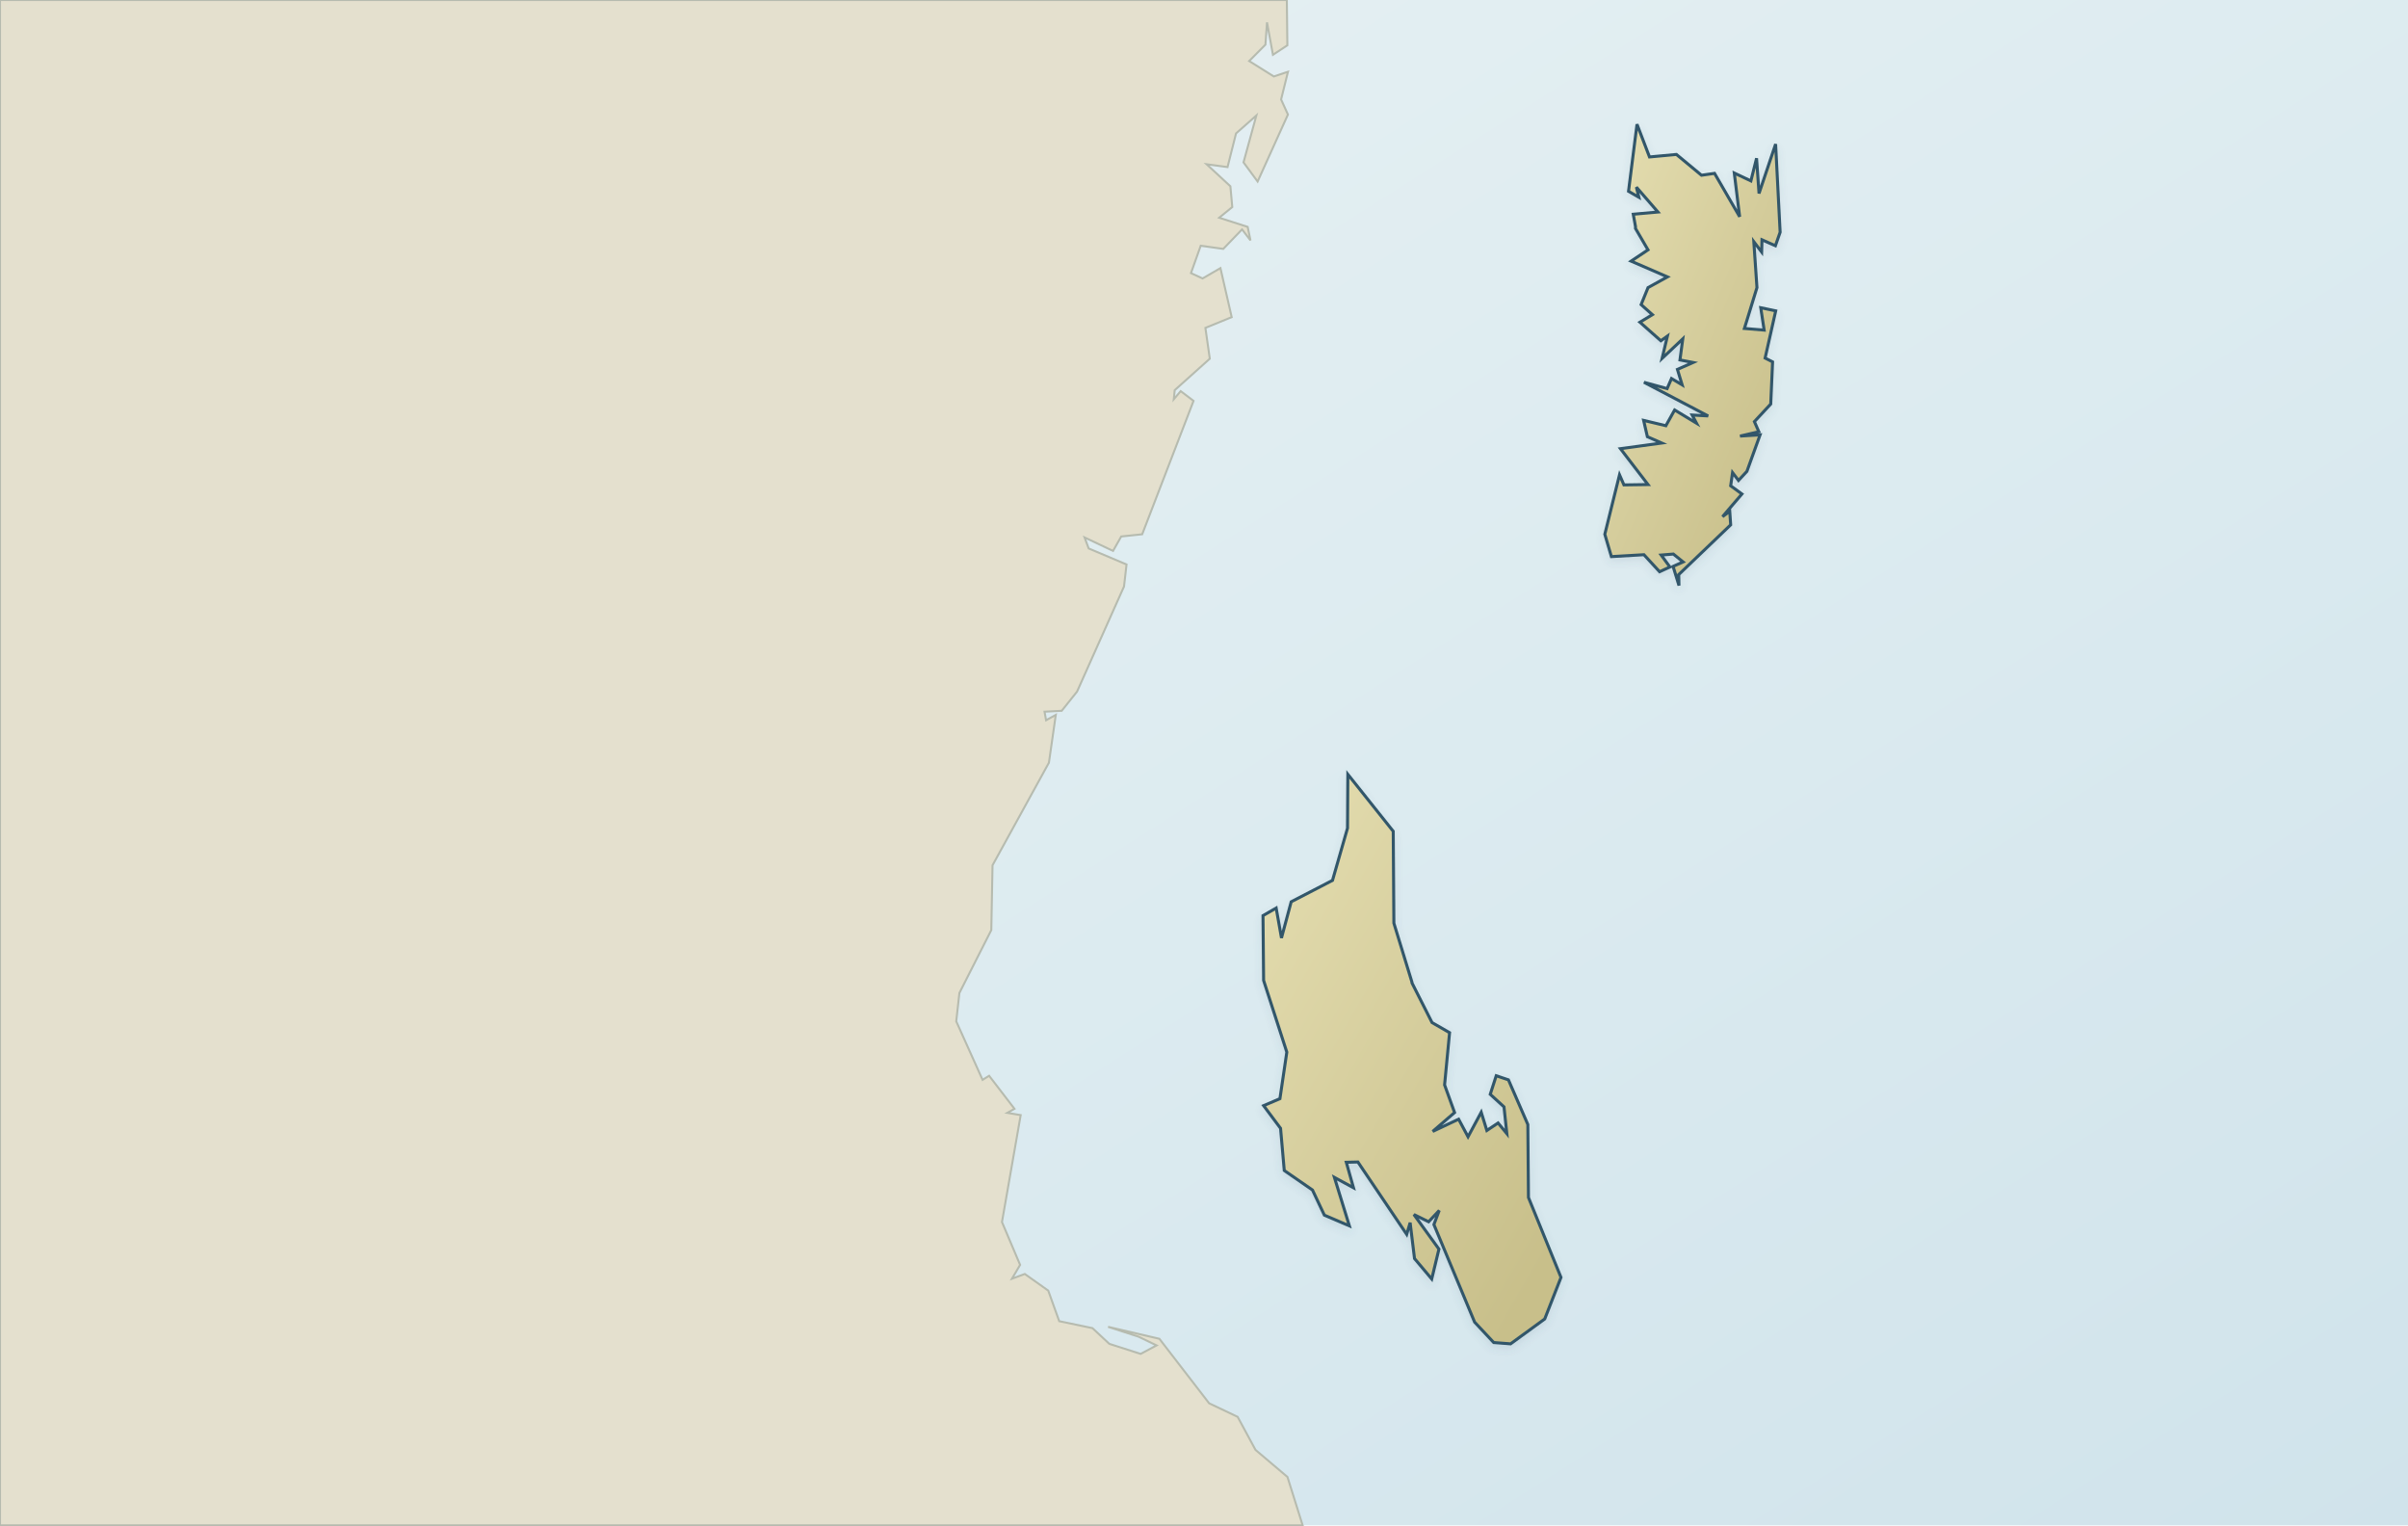
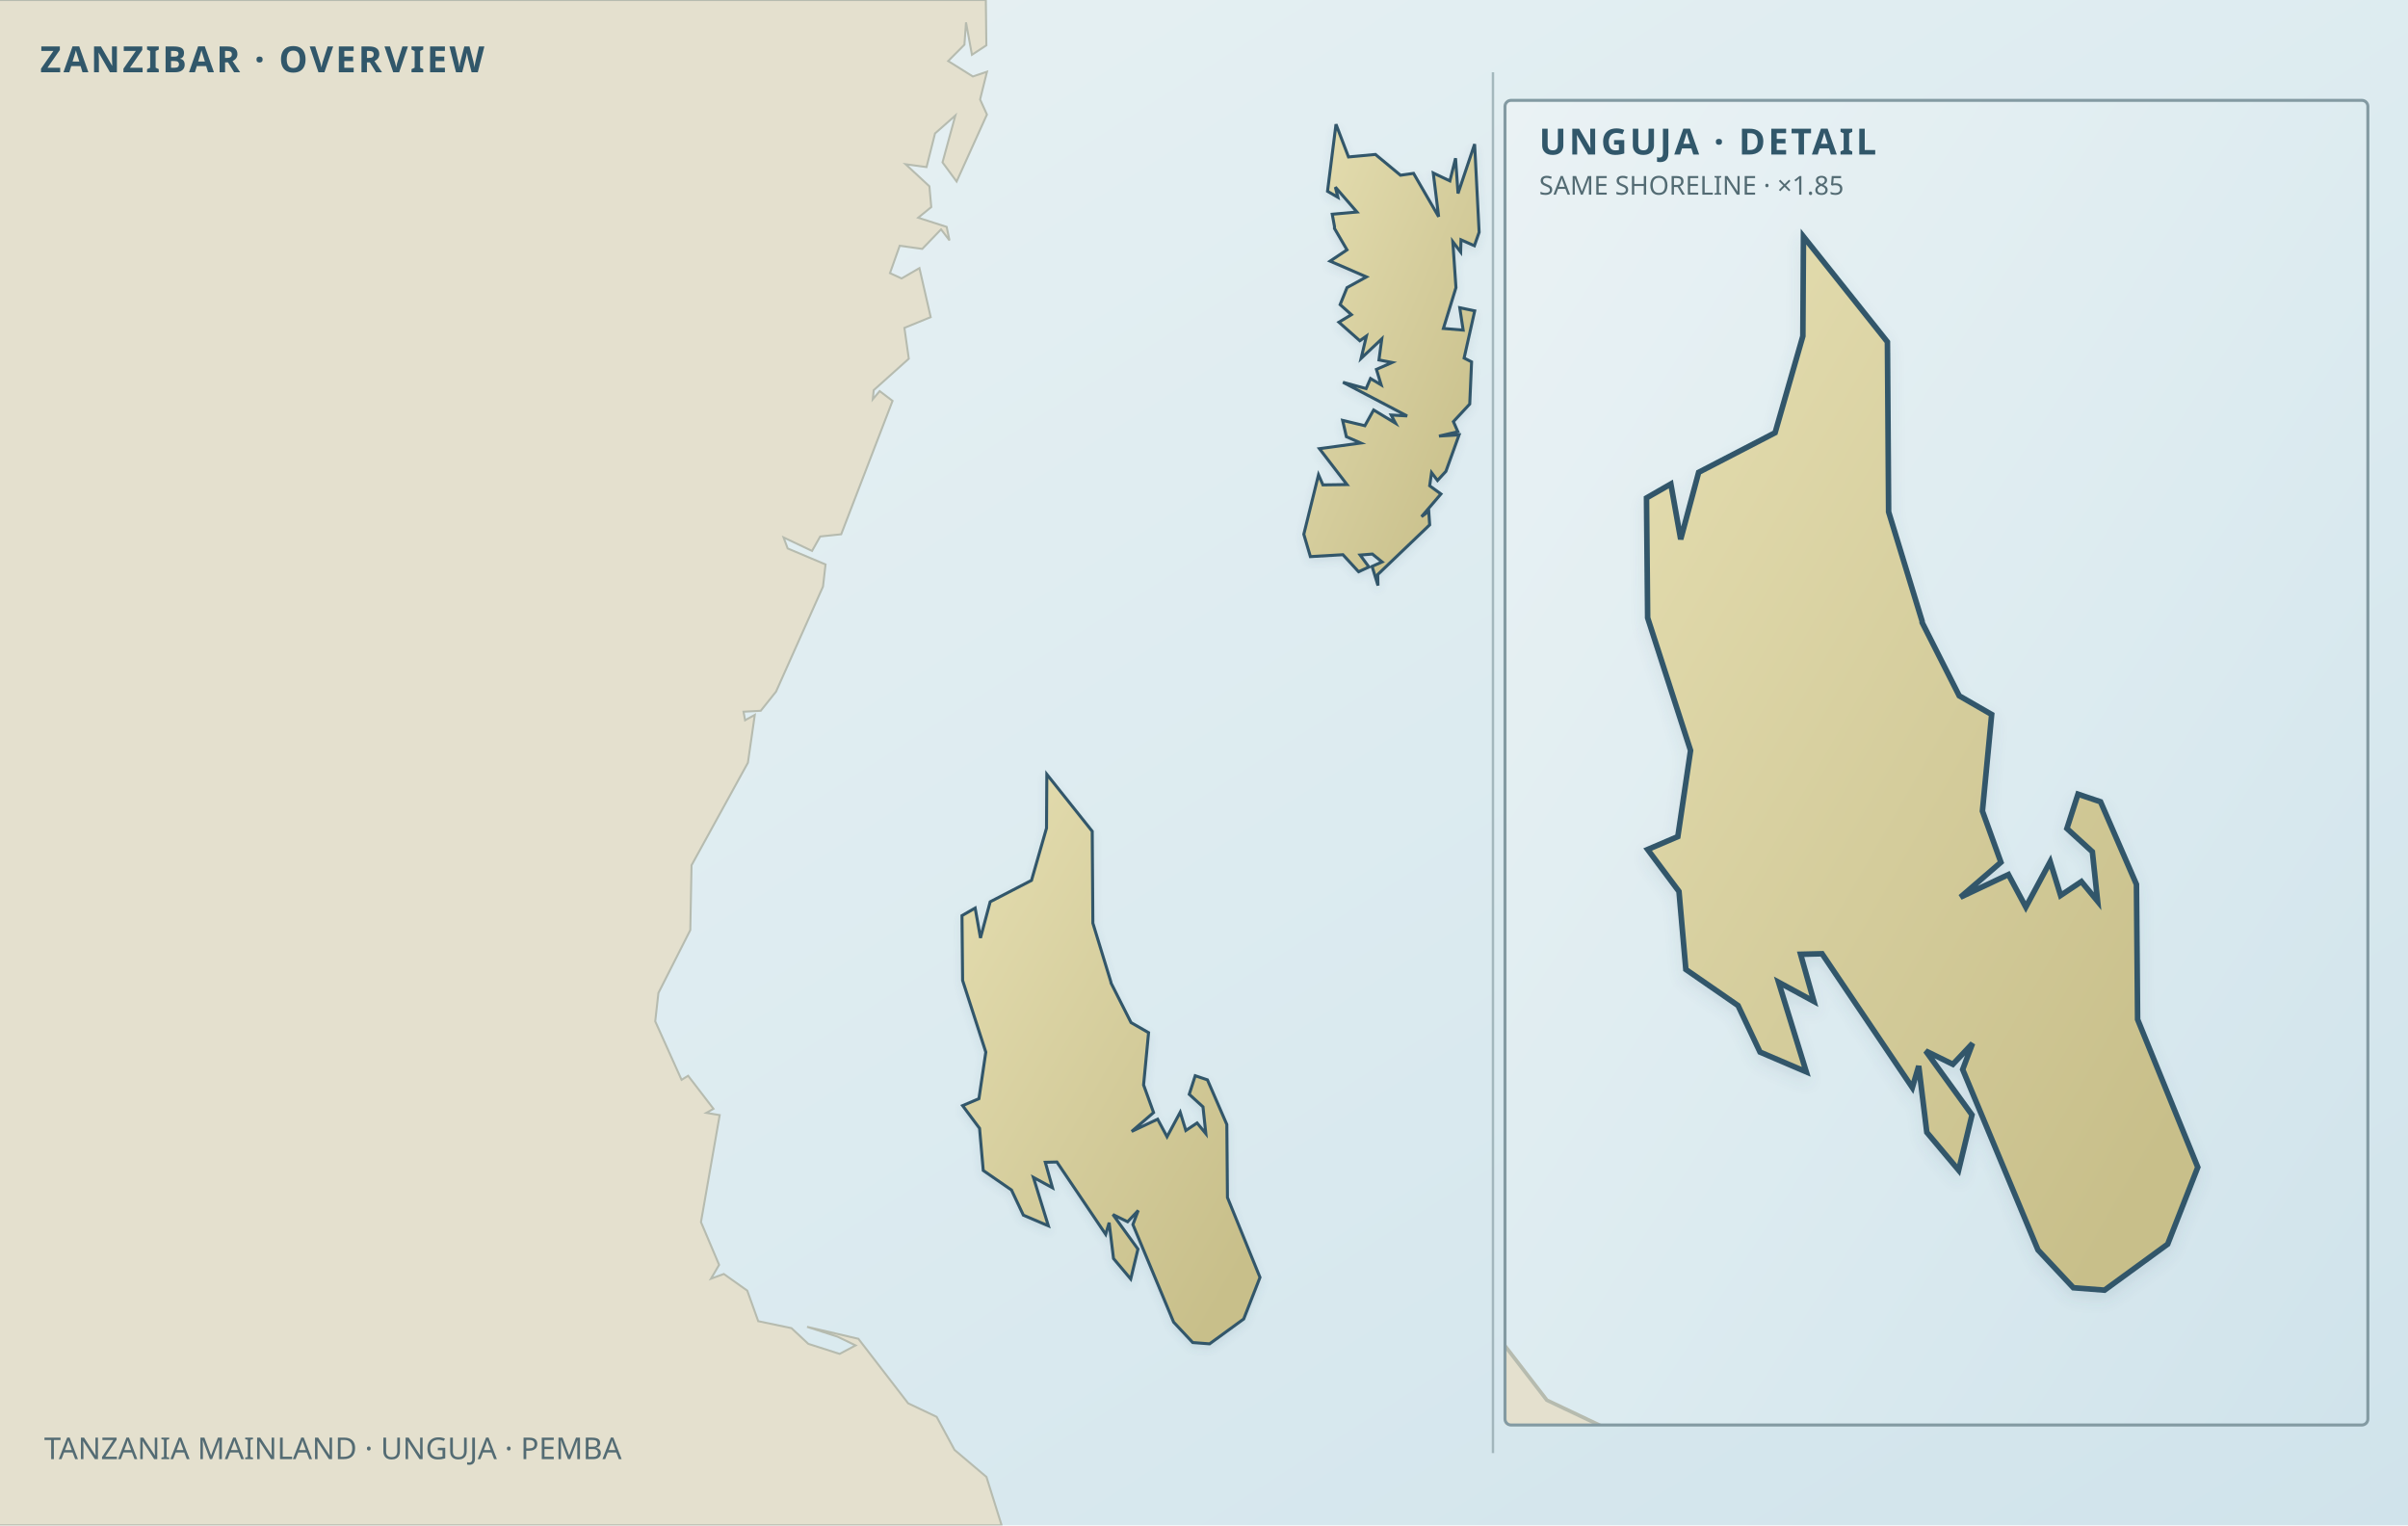
- <svg xmlns="http://www.w3.org/2000/svg" viewBox="0 0 1200 760" width="1200" height="760" role="img" aria-labelledby="zanzibar-map-title zanzibar-map-desc" data-map-projection="local-equirectangular-fit-v1" data-map-style="journey-atlas-region-map">
+ <svg xmlns="http://www.w3.org/2000/svg" xmlns:xlink="http://www.w3.org/1999/xlink" width="1200" height="760" viewBox="0 0 1200 760" role="img" aria-labelledby="zanzibar-map-title zanzibar-map-desc" data-map-inset-standard="true" data-map-projection="local-equirectangular-fit-v1" data-map-style="journey-atlas-region-map">
  <defs>
    <linearGradient id="sea" x1="0" y1="0" x2="1" y2="1">
      <stop offset="0" stop-color="#eaf2f4" />
      <stop offset=".55" stop-color="#dcebf0" />
      <stop offset="1" stop-color="#d0e3eb" />
    </linearGradient>
    <linearGradient id="land" x1=".12" y1=".08" x2=".88" y2=".92">
      <stop offset="0" stop-color="#e2dbad" />
      <stop offset=".52" stop-color="#d4cc9b" />
      <stop offset="1" stop-color="#c8bf8a" />
    </linearGradient>
    <filter id="shadow" x="-10%" y="-10%" width="120%" height="120%">
      <feDropShadow dx="0" dy="2" stdDeviation="2" flood-color="#466776" flood-opacity=".12" />
    </filter>
+     <clipPath id="za-overview-clip">
+       <rect width="744" height="760" />
+     </clipPath>
+     <clipPath id="za-detail-clip">
+       <rect x="750" y="50" width="430" height="660" />
+     </clipPath>
+     <g id="za-verified-geography" transform="translate(-150 0)">
+       <g id="context-land" fill="#e4e0ce" stroke="#b6bbaf" stroke-width="1">
+         <path d="M641.28,0.00 L641.54,22.58 L634.36,27.30 L631.40,11.15 L630.61,22.26 L622.51,30.41 L634.81,38.10 L641.85,35.74 L638.42,49.56 L641.83,57.07 L626.72,90.45 L619.69,80.90 L626.10,57.53 L615.96,66.48 L611.73,83.25 L601.29,81.83 L613.15,92.81 L614.09,103.16 L607.55,108.48 L621.76,113.04 L623.17,119.78 L618.96,114.29 L609.60,124.01 L598.36,122.44 L593.51,136.08 L599.30,138.74 L608.19,133.58 L613.80,158.01 L600.70,163.36 L602.89,178.72 L585.41,194.39 L584.94,198.94 L588.38,194.87 L594.79,199.73 L569.20,266.20 L558.74,267.30 L554.68,274.49 L540.48,267.77 L542.53,273.26 L561.40,281.24 L560.14,292.23 L536.74,344.58 L529.10,354.15 L520.53,354.60 L521.30,358.85 L526.14,356.19 L522.72,380.00 L494.62,431.11 L494.00,463.40 L478.11,494.75 L476.53,508.87 L489.65,538.03 L492.92,536.00 L505.55,552.45 L501.96,554.48 L508.65,555.59 L499.32,608.88 L508.36,630.21 L504.30,637.11 L510.70,634.75 L522.39,643.05 L527.85,658.27 L544.41,661.73 L552.81,669.56 L568.42,674.57 L576.37,670.34 L567.41,666.00 L552.19,661.08 L577.77,667.04 L602.56,699.19 L616.76,705.93 L625.67,722.40 L641.59,735.88 L649.16,760.00 L0.00,760.00 L0.00,0.00 L641.28,0.00Z" />
+       </g>
+       <g id="target-land" fill="url(#land)" stroke="#31576a" stroke-width="1.5" filter="url(#shadow)">
+         <path d="M703.65,489.42 L703.65,489.75 L713.64,509.49 L722.38,514.52 L719.89,540.54 L724.87,554.32 L713.96,563.73 L726.89,557.63 L731.58,566.39 L738.15,554.16 L740.95,563.26 L746.55,559.52 L750.92,564.83 L749.50,551.49 L742.65,545.23 L745.63,535.98 L751.71,538.03 L761.38,560.28 L761.69,596.65 L777.90,636.46 L769.79,657.17 L752.78,669.56 L744.38,668.91 L734.86,658.74 L714.57,610.13 L717.23,603.10 L711.93,608.73 L704.60,605.13 L717.08,622.36 L713.48,637.25 L704.91,627.06 L702.73,609.19 L701.01,615.00 L676.69,578.96 L670.91,579.10 L674.49,591.79 L664.98,586.63 L672.44,610.77 L659.98,605.44 L654.06,592.91 L640.00,583.19 L638.15,562.18 L629.71,550.88 L637.84,547.41 L641.27,524.22 L629.71,488.49 L629.40,456.20 L635.96,452.44 L638.61,467.33 L643.45,449.30 L664.04,438.64 L671.52,412.62 L671.68,385.81 L694.30,414.18 L694.62,459.95 L703.65,489.42Z" />
+         <path d="M815.03,113.82 L815.03,112.87 L813.91,106.74 L826.22,105.64 L815.47,93.24 L816.71,98.28 L811.56,95.30 L815.78,61.91 L822.01,78.20 L835.43,76.95 L847.92,87.31 L854.43,86.38 L866.94,107.99 L864.26,86.21 L872.54,90.13 L875.36,78.85 L876.59,96.39 L884.86,71.79 L887.11,115.70 L884.75,122.44 L878.06,119.48 L877.90,125.57 L873.99,120.41 L875.56,143.30 L869.30,163.65 L879.15,164.47 L877.45,153.32 L884.91,154.88 L879.62,178.40 L883.35,180.30 L882.42,201.31 L874.29,210.07 L876.50,215.10 L867.12,217.28 L877.12,216.66 L870.55,234.85 L866.36,239.38 L863.40,235.47 L862.46,242.05 L868.07,246.12 L858.40,257.42 L862.00,254.76 L862.46,261.50 L836.57,286.28 L836.70,291.74 L833.76,282.20 L838.75,279.98 L833.91,276.05 L827.82,276.55 L832.19,282.50 L827.04,284.86 L819.24,276.38 L803.02,277.33 L799.74,266.20 L807.07,236.56 L809.27,241.60 L821.26,241.43 L807.53,223.55 L828.12,220.74 L820.96,217.59 L819.08,209.45 L830.17,212.11 L834.54,204.27 L845.44,210.86 L843.27,206.78 L851.22,207.24 L819.25,190.47 L830.79,193.62 L832.98,188.60 L838.28,191.75 L835.93,184.05 L843.74,180.61 L837.19,179.34 L838.60,168.84 L828.29,178.56 L830.94,167.45 L827.66,169.78 L817.23,160.54 L823.46,156.78 L817.84,151.77 L821.28,143.30 L830.95,137.96 L812.84,130.11 L821.26,124.49 L815.03,113.82Z" />
+       </g>
+     </g>
  </defs>
  <rect width="1200" height="760" fill="url(#sea)" />
-   <g id="context-land" fill="#e4e0ce" stroke="#b6bbaf" stroke-width="1">
-     <path d="M641.28,0.00 L641.54,22.58 L634.36,27.30 L631.40,11.15 L630.61,22.26 L622.51,30.41 L634.81,38.10 L641.85,35.74 L638.42,49.56 L641.83,57.07 L626.72,90.45 L619.69,80.90 L626.10,57.53 L615.96,66.48 L611.73,83.25 L601.29,81.83 L613.15,92.81 L614.09,103.16 L607.55,108.48 L621.76,113.04 L623.17,119.78 L618.96,114.29 L609.60,124.01 L598.36,122.44 L593.51,136.08 L599.30,138.74 L608.19,133.58 L613.80,158.01 L600.70,163.36 L602.89,178.72 L585.41,194.39 L584.94,198.94 L588.38,194.87 L594.79,199.73 L569.20,266.20 L558.74,267.30 L554.68,274.49 L540.48,267.77 L542.53,273.26 L561.40,281.24 L560.14,292.23 L536.74,344.58 L529.10,354.15 L520.53,354.60 L521.30,358.85 L526.14,356.19 L522.72,380.00 L494.62,431.11 L494.00,463.40 L478.11,494.75 L476.53,508.87 L489.65,538.03 L492.92,536.00 L505.55,552.45 L501.96,554.48 L508.65,555.59 L499.32,608.88 L508.36,630.21 L504.30,637.11 L510.70,634.75 L522.39,643.05 L527.85,658.27 L544.41,661.73 L552.81,669.56 L568.42,674.57 L576.37,670.34 L567.41,666.00 L552.19,661.08 L577.77,667.04 L602.56,699.19 L616.76,705.93 L625.67,722.40 L641.59,735.88 L649.16,760.00 L0.00,760.00 L0.00,0.00 L641.28,0.00Z" />
+   <g id="za-overview" clip-path="url(#za-overview-clip)">
+     <use href="#za-verified-geography" xlink:href="#za-verified-geography" />
  </g>
-   <g id="target-land" fill="url(#land)" stroke="#31576a" stroke-width="1.5" filter="url(#shadow)">
-     <path d="M703.65,489.42 L703.65,489.75 L713.64,509.49 L722.38,514.52 L719.89,540.54 L724.87,554.32 L713.96,563.73 L726.89,557.63 L731.58,566.39 L738.15,554.16 L740.95,563.26 L746.55,559.52 L750.92,564.83 L749.50,551.49 L742.65,545.23 L745.63,535.98 L751.71,538.03 L761.38,560.28 L761.69,596.65 L777.90,636.46 L769.79,657.17 L752.78,669.56 L744.38,668.91 L734.86,658.74 L714.57,610.13 L717.23,603.10 L711.93,608.73 L704.60,605.13 L717.08,622.36 L713.48,637.25 L704.91,627.06 L702.73,609.19 L701.01,615.00 L676.69,578.96 L670.91,579.10 L674.49,591.79 L664.98,586.63 L672.44,610.77 L659.98,605.44 L654.06,592.91 L640.00,583.19 L638.15,562.18 L629.71,550.88 L637.84,547.41 L641.27,524.22 L629.71,488.49 L629.40,456.20 L635.96,452.44 L638.61,467.33 L643.45,449.30 L664.04,438.64 L671.52,412.62 L671.68,385.81 L694.30,414.18 L694.62,459.95 L703.65,489.42Z" />
-     <path d="M815.03,113.82 L815.03,112.87 L813.91,106.74 L826.22,105.64 L815.47,93.24 L816.71,98.28 L811.56,95.30 L815.78,61.91 L822.01,78.20 L835.43,76.95 L847.92,87.31 L854.43,86.38 L866.94,107.99 L864.26,86.21 L872.54,90.13 L875.36,78.85 L876.59,96.39 L884.86,71.79 L887.11,115.70 L884.75,122.44 L878.06,119.48 L877.90,125.57 L873.99,120.41 L875.56,143.30 L869.30,163.65 L879.15,164.47 L877.45,153.32 L884.91,154.88 L879.62,178.40 L883.35,180.30 L882.42,201.31 L874.29,210.07 L876.50,215.10 L867.12,217.28 L877.12,216.66 L870.55,234.85 L866.36,239.38 L863.40,235.47 L862.46,242.05 L868.07,246.12 L858.40,257.42 L862.00,254.76 L862.46,261.50 L836.57,286.28 L836.70,291.74 L833.76,282.20 L838.75,279.98 L833.91,276.05 L827.82,276.55 L832.19,282.50 L827.04,284.86 L819.24,276.38 L803.02,277.33 L799.74,266.20 L807.07,236.56 L809.27,241.60 L821.26,241.43 L807.53,223.55 L828.12,220.74 L820.96,217.59 L819.08,209.45 L830.17,212.11 L834.54,204.27 L845.44,210.86 L843.27,206.78 L851.22,207.24 L819.25,190.47 L830.79,193.62 L832.98,188.60 L838.28,191.75 L835.93,184.05 L843.74,180.61 L837.19,179.34 L838.60,168.84 L828.29,178.56 L830.94,167.45 L827.66,169.78 L817.23,160.54 L823.46,156.78 L817.84,151.77 L821.28,143.30 L830.95,137.96 L812.84,130.11 L821.26,124.49 L815.03,113.82Z" />
+   <path d="M744 36 V724" stroke="#95aab0" stroke-width="1.2" opacity=".8" />
+   <text x="20" y="36" fill="#31576a" font-family="sans-serif" font-size="18" font-weight="600" letter-spacing="1.2">ZANZIBAR · OVERVIEW</text>
+   <text x="22" y="727" fill="#536b73" font-family="sans-serif" font-size="15">TANZANIA MAINLAND · UNGUJA · PEMBA</text>
+   <g id="za-unguja-detail" data-scale="1.85" data-source-x="465" data-source-y="355" data-offset-x="-66.375000" data-offset-y="-595.875000">
+     <rect x="750" y="50" width="430" height="660" fill="url(#sea)" />
+     <g clip-path="url(#za-detail-clip)">
+       <g transform="translate(-66.375 -595.875) scale(1.85)">
+         <use href="#za-verified-geography" xlink:href="#za-verified-geography" />
+       </g>
+     </g>
  </g>
+   <rect x="750" y="50" width="430" height="660" fill="none" stroke="#839aa2" stroke-width="1.5" rx="3" />
+   <text x="767" y="77" fill="#31576a" font-family="sans-serif" font-size="18" font-weight="600" letter-spacing="1.3">UNGUJA · DETAIL</text>
+   <text x="767" y="97" fill="#536b73" font-family="sans-serif" font-size="13">SAME SHORELINE · ×1.85</text>
  <g id="geographic-anchors" data-source="WGS84" opacity="0">
-     <g id="hero-marker" data-latitude="-6.164693" data-longitude="39.186675" aria-hidden="true" opacity="0" data-x="631.442" data-y="551.073" />
-     <g id="scene-marker-1" data-latitude="-6.163300" data-longitude="39.189810" aria-hidden="true" opacity="0" data-x="632.616" data-y="550.549" data-label-x="687.960" data-label-y="527.840" />
-     <g id="scene-marker-2" data-latitude="-6.161390" data-longitude="39.189170" aria-hidden="true" opacity="0" data-x="632.376" data-y="549.830" data-label-x="603.710" data-label-y="602.320" />
-     <g id="scene-marker-3" data-latitude="-6.262460" data-longitude="39.414660" aria-hidden="true" opacity="0" data-x="716.793" data-y="587.856" data-label-x="710.540" data-label-y="638.380" />
-     <g id="scene-marker-4" data-latitude="-5.723710" data-longitude="39.298280" aria-hidden="true" opacity="0" data-x="673.224" data-y="385.158" data-label-x="679.230" data-label-y="400.360" />
-     <g id="scene-marker-5" data-latitude="-6.259670" data-longitude="39.533960" aria-hidden="true" opacity="0" data-x="761.455" data-y="586.807" data-label-x="797.350" data-label-y="566.910" />
-     <g id="scene-marker-6" data-latitude="-6.119200" data-longitude="39.166700" aria-hidden="true" opacity="0" data-x="623.964" data-y="533.956" data-label-x="581.380" data-label-y="491.990" />
-     <g id="scene-marker-7" data-latitude="-5.063330" data-longitude="39.717190" aria-hidden="true" opacity="0" data-x="830.051" data-y="136.698" data-label-x="826.000" data-label-y="185.000" />
-     <g id="scene-marker-8" data-latitude="-4.933330" data-longitude="39.700000" aria-hidden="true" opacity="0" data-x="823.616" data-y="87.788" data-label-x="829.000" data-label-y="65.000" />
+     <g id="hero-marker" data-latitude="-6.164693" data-longitude="39.186675" data-x="481.442" data-y="551.073" aria-hidden="true" opacity="0" />
+     <g id="scene-marker-1" data-latitude="-6.163300" data-longitude="39.189810" data-x="482.616" data-y="550.549" data-label-x="835.000" data-label-y="368.000" aria-hidden="true" opacity="0" />
+     <g id="scene-marker-2" data-latitude="-6.161390" data-longitude="39.189170" data-x="482.376" data-y="549.830" data-label-x="870.000" data-label-y="460.000" aria-hidden="true" opacity="0" />
+     <g id="scene-marker-3" data-latitude="-6.262460" data-longitude="39.414660" data-x="566.793" data-y="587.856" data-label-x="967.000" data-label-y="509.000" aria-hidden="true" opacity="0" />
+     <g id="scene-marker-4" data-latitude="-5.723710" data-longitude="39.298280" data-x="523.224" data-y="385.158" data-label-x="901.589" data-label-y="116.668" aria-hidden="true" opacity="0" />
+     <g id="scene-marker-5" data-latitude="-6.259670" data-longitude="39.533960" data-x="611.455" data-y="586.807" data-label-x="1079.000" data-label-y="472.000" aria-hidden="true" opacity="0" />
+     <g id="scene-marker-6" data-latitude="-6.119200" data-longitude="39.166700" data-x="473.964" data-y="533.956" data-label-x="766.000" data-label-y="427.000" aria-hidden="true" opacity="0" />
+     <g id="scene-marker-7" data-latitude="-5.063330" data-longitude="39.717190" data-x="680.051" data-y="136.698" data-label-x="680.051" data-label-y="136.698" aria-hidden="true" opacity="0" />
+     <g id="scene-marker-8" data-latitude="-4.933330" data-longitude="39.700000" data-x="673.616" data-y="87.788" data-label-x="673.616" data-label-y="87.788" aria-hidden="true" opacity="0" />
  </g>
</svg>
